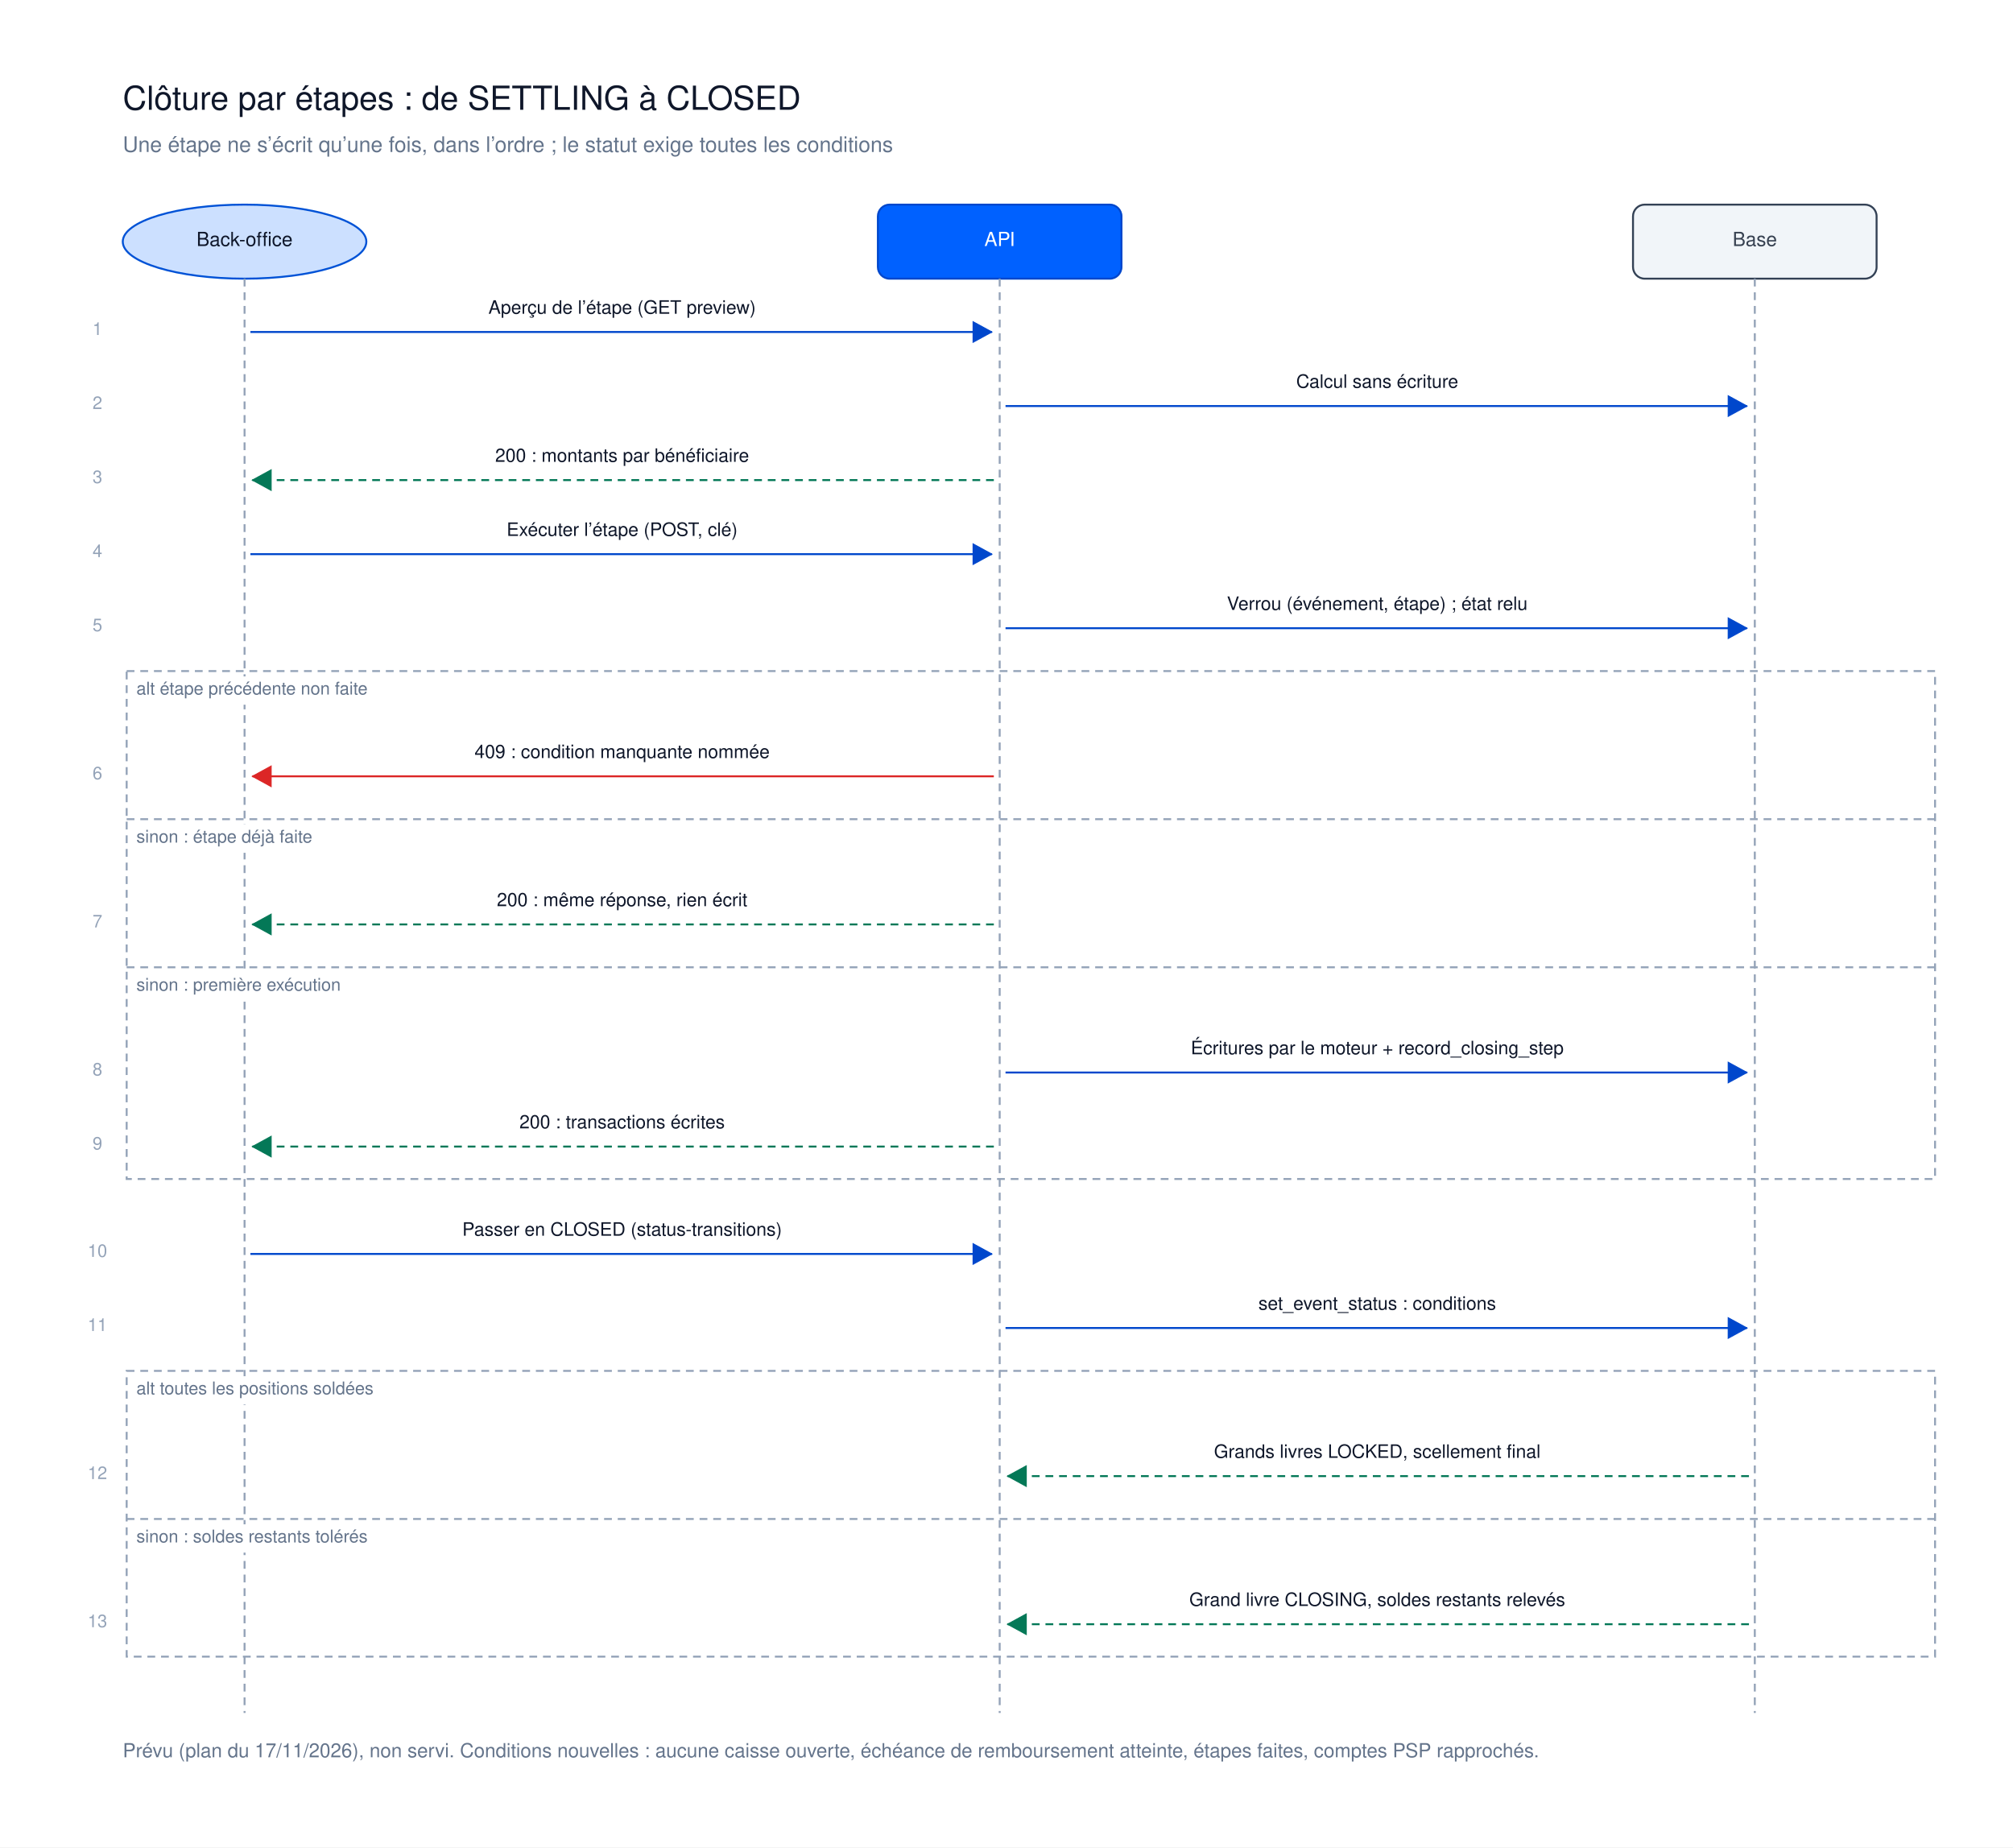
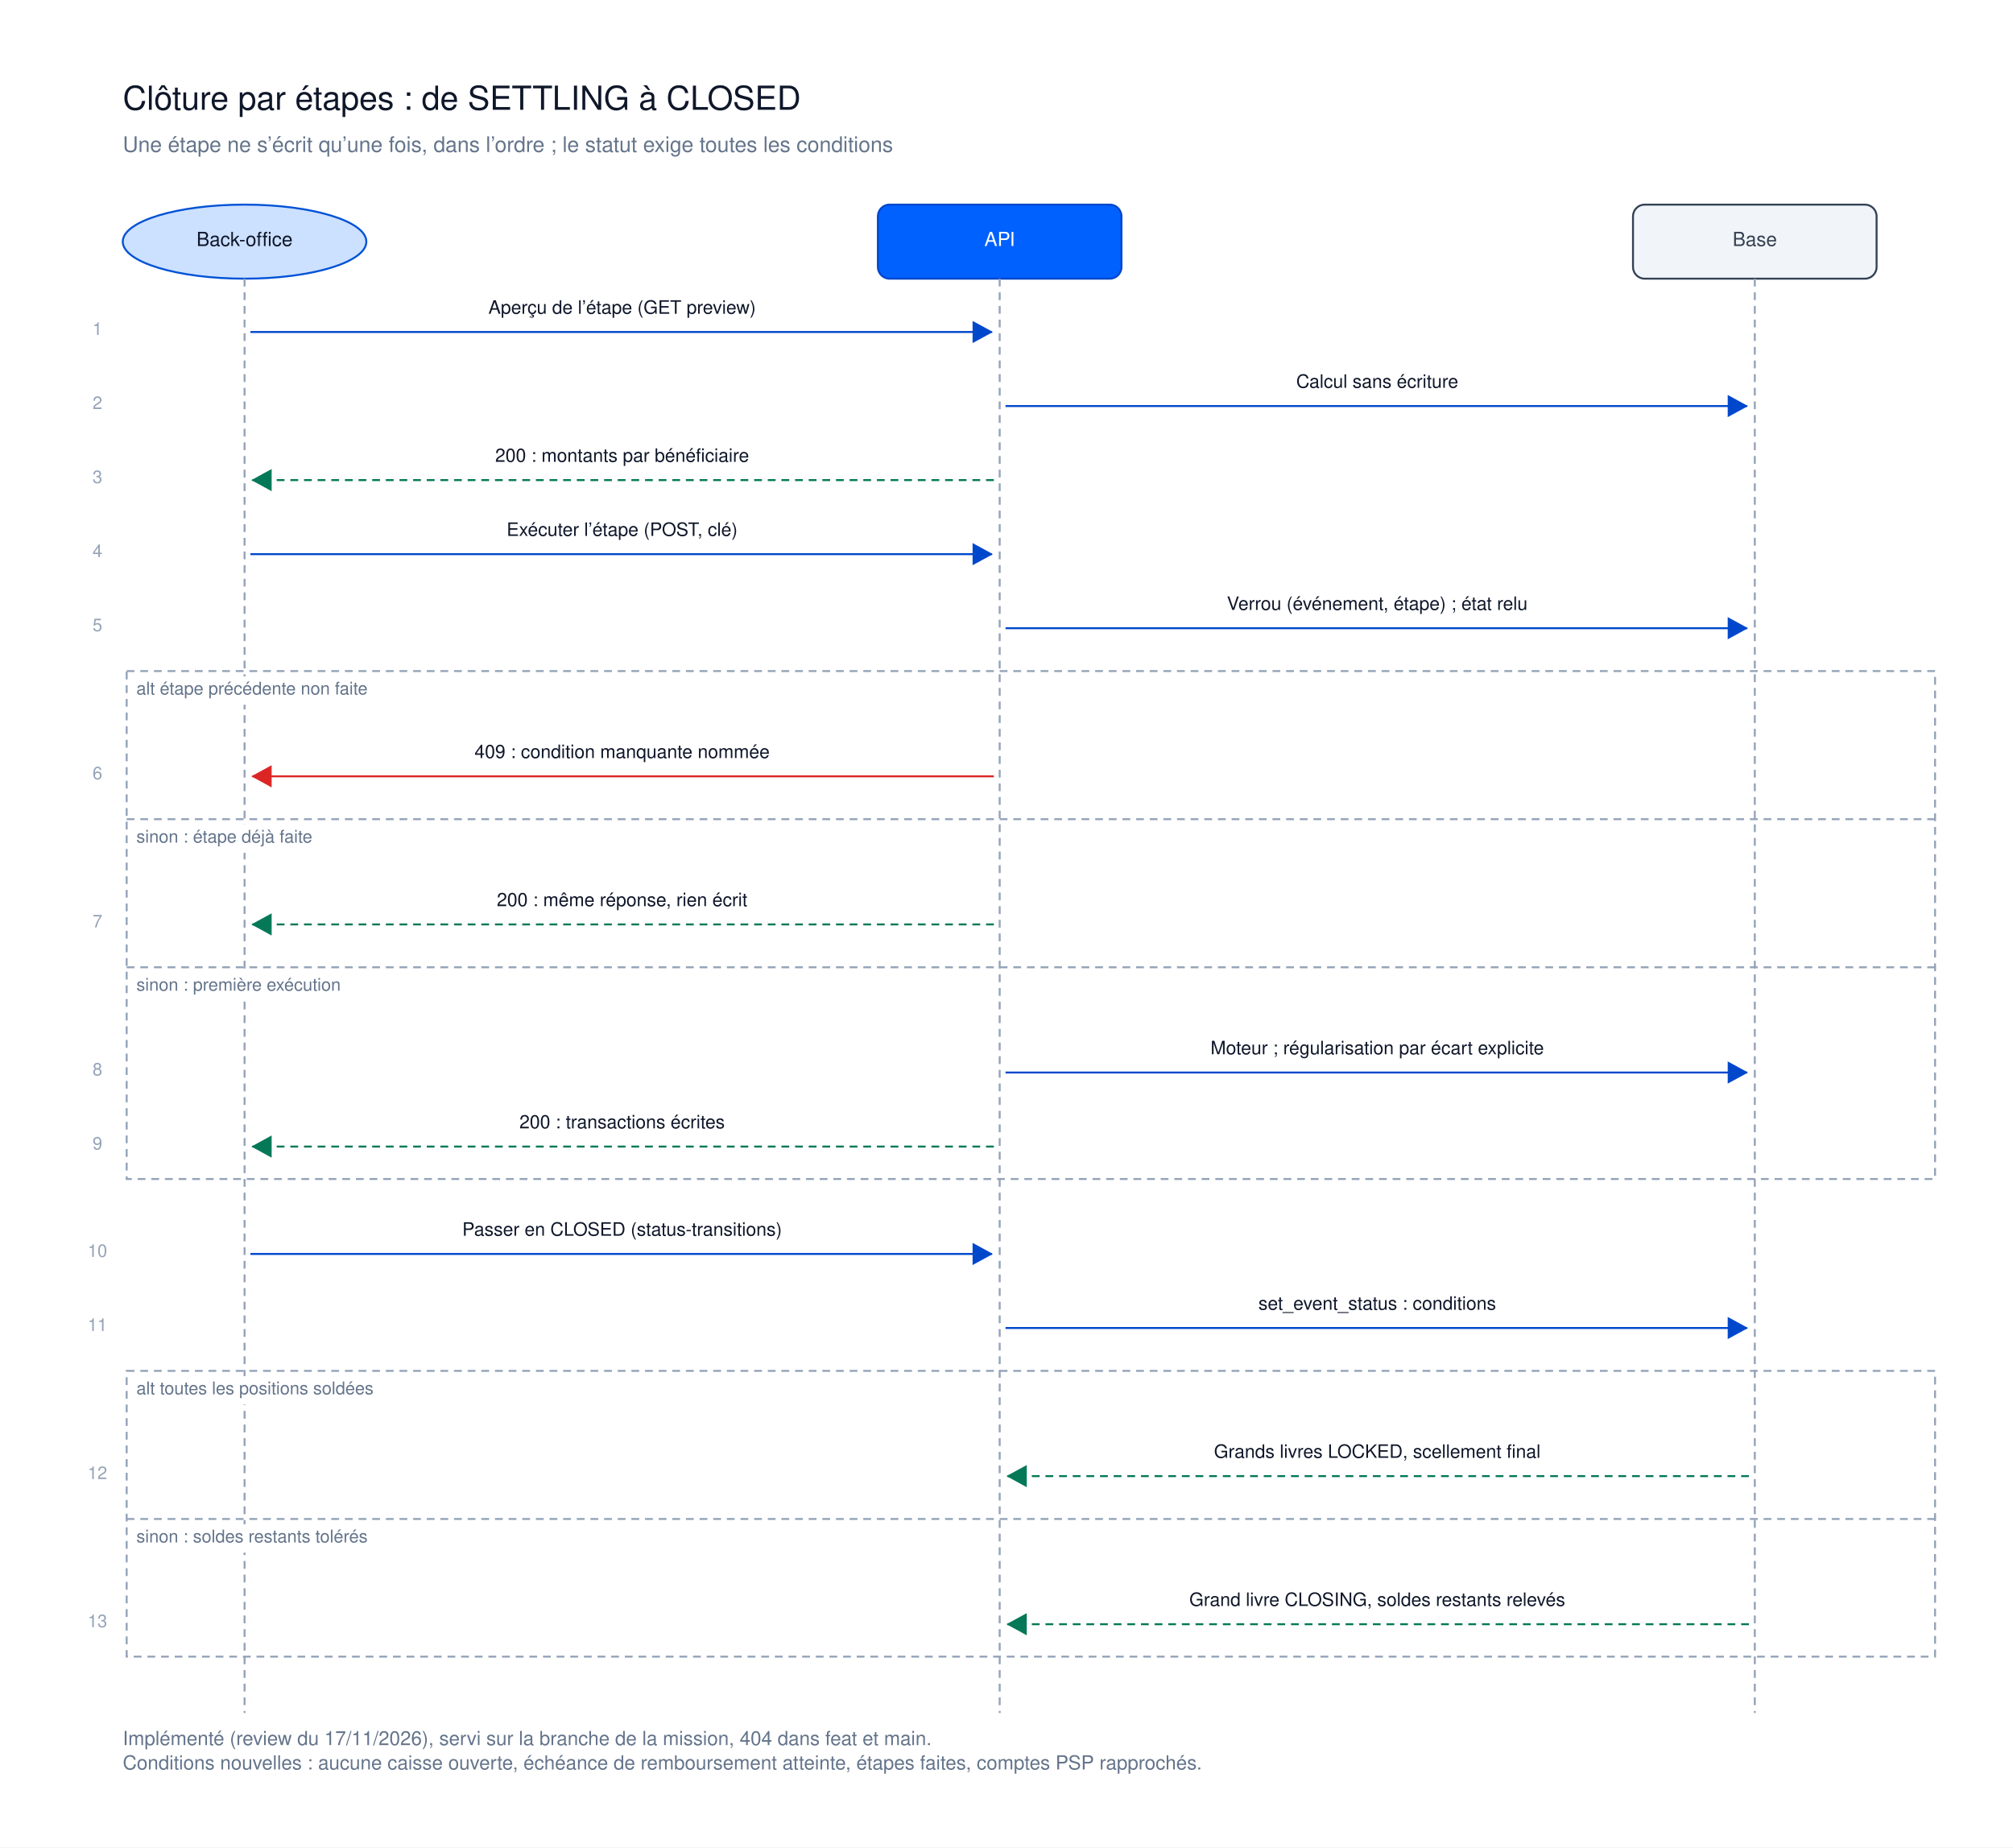
<svg xmlns="http://www.w3.org/2000/svg" width="2066" height="1896" viewBox="0 0 2066 1896">
  <rect width="100%" height="100%" fill="#FFFFFF" />
  <g transform="translate(66,50)">
    <ellipse cx="185.0" cy="198.0" rx="125.0" ry="38.0" fill="#CCE0FF" stroke="#0052D6" stroke-width="2" />
    <polyline points="185.0,236 185.0,1708" fill="none" stroke="#94A3B8" stroke-width="2" stroke-dasharray="8,6" />
    <rect x="835.0" y="160" width="250" height="76" rx="12" ry="12" fill="#0061FF" stroke="#0047CC" stroke-width="2" />
    <polyline points="960.0,236 960.0,1708" fill="none" stroke="#94A3B8" stroke-width="2" stroke-dasharray="8,6" />
    <rect x="1610.0" y="160" width="250" height="76" rx="12" ry="12" fill="#F1F5F9" stroke="#334155" stroke-width="2" />
    <polyline points="1735.0,236 1735.0,1708" fill="none" stroke="#94A3B8" stroke-width="2" stroke-dasharray="8,6" />
    <polyline points="191.0,290.72 952.0,290.72" fill="none" stroke="#0047CC" stroke-width="2" />
    <polygon points="952.0,290.72 932.693,301.267 932.693,280.173" fill="#0047CC" stroke="#0047CC" stroke-width="1" />
    <rect x="401.3" y="253.72" width="342.4" height="28" rx="0" ry="0" fill="#FFFFFF" stroke="#FFFFFF" stroke-width="1" />
    <polyline points="966.0,366.72 1727.0,366.72" fill="none" stroke="#0047CC" stroke-width="2" />
    <polygon points="1727.0,366.72 1707.693,377.267 1707.693,356.173" fill="#0047CC" stroke="#0047CC" stroke-width="1" />
    <rect x="1233.5" y="329.72" width="228.0" height="28" rx="0" ry="0" fill="#FFFFFF" stroke="#FFFFFF" stroke-width="1" />
    <polyline points="954.0,442.72 193.0,442.72" fill="none" stroke="#047857" stroke-width="2" stroke-dasharray="8,6" />
    <polygon points="193.0,442.72 212.307,432.173 212.307,453.267" fill="#047857" stroke="#047857" stroke-width="1" />
    <rect x="401.3" y="405.72" width="342.4" height="28" rx="0" ry="0" fill="#FFFFFF" stroke="#FFFFFF" stroke-width="1" />
    <polyline points="191.0,518.72 952.0,518.72" fill="none" stroke="#0047CC" stroke-width="2" />
    <polygon points="952.0,518.72 932.693,529.267 932.693,508.173" fill="#0047CC" stroke="#0047CC" stroke-width="1" />
    <rect x="416.9" y="481.72" width="311.2" height="28" rx="0" ry="0" fill="#FFFFFF" stroke="#FFFFFF" stroke-width="1" />
    <polyline points="966.0,594.72 1727.0,594.72" fill="none" stroke="#0047CC" stroke-width="2" />
    <polygon points="1727.0,594.72 1707.693,605.267 1707.693,584.173" fill="#0047CC" stroke="#0047CC" stroke-width="1" />
    <rect x="1145.1" y="557.72" width="404.8" height="28" rx="0" ry="0" fill="#FFFFFF" stroke="#FFFFFF" stroke-width="1" />
    <rect x="70" y="644.72" width="314" height="28" rx="0" ry="0" fill="#FFFFFF" stroke="#FFFFFF" stroke-width="1" />
    <polyline points="954.0,746.72 193.0,746.72" fill="none" stroke="#DC2626" stroke-width="2" />
    <polygon points="193.0,746.72 212.307,736.173 212.307,757.267" fill="#DC2626" stroke="#DC2626" stroke-width="1" />
    <rect x="396.1" y="709.72" width="352.8" height="28" rx="0" ry="0" fill="#FFFFFF" stroke="#FFFFFF" stroke-width="1" />
    <polyline points="64,790.72 1920.0,790.72" fill="none" stroke="#94A3B8" stroke-width="2" stroke-dasharray="8,6" />
    <rect x="70" y="796.72" width="254" height="28" rx="0" ry="0" fill="#FFFFFF" stroke="#FFFFFF" stroke-width="1" />
    <polyline points="954.0,898.72 193.0,898.72" fill="none" stroke="#047857" stroke-width="2" stroke-dasharray="8,6" />
    <polygon points="193.0,898.72 212.307,888.173 212.307,909.267" fill="#047857" stroke="#047857" stroke-width="1" />
    <rect x="406.5" y="861.72" width="332.0" height="28" rx="0" ry="0" fill="#FFFFFF" stroke="#FFFFFF" stroke-width="1" />
    <polyline points="64,942.72 1920.0,942.72" fill="none" stroke="#94A3B8" stroke-width="2" stroke-dasharray="8,6" />
    <rect x="70" y="948.72" width="274" height="28" rx="0" ry="0" fill="#FFFFFF" stroke="#FFFFFF" stroke-width="1" />
    <polyline points="966.0,1050.72 1727.0,1050.72" fill="none" stroke="#0047CC" stroke-width="2" />
    <polygon points="1727.0,1050.72 1707.693,1061.267 1707.693,1040.173" fill="#0047CC" stroke="#0047CC" stroke-width="1" />
-     <rect x="1103.5" y="1013.72" width="488.0" height="28" rx="0" ry="0" fill="#FFFFFF" stroke="#FFFFFF" stroke-width="1" />
+     <rect x="1113.9" y="1013.72" width="467.2" height="28" rx="0" ry="0" fill="#FFFFFF" stroke="#FFFFFF" stroke-width="1" />
    <polyline points="954.0,1126.72 193.0,1126.72" fill="none" stroke="#047857" stroke-width="2" stroke-dasharray="8,6" />
    <polygon points="193.0,1126.72 212.307,1116.173 212.307,1137.267" fill="#047857" stroke="#047857" stroke-width="1" />
    <rect x="427.3" y="1089.72" width="290.4" height="28" rx="0" ry="0" fill="#FFFFFF" stroke="#FFFFFF" stroke-width="1" />
    <rect x="64" y="638.72" width="1856.0" height="521.28" rx="0" ry="0" fill="none" stroke="#94A3B8" stroke-width="2" stroke-dasharray="8,6" />
    <polyline points="191.0,1236.92 952.0,1236.92" fill="none" stroke="#0047CC" stroke-width="2" />
    <polygon points="952.0,1236.92 932.693,1247.467 932.693,1226.373" fill="#0047CC" stroke="#0047CC" stroke-width="1" />
    <rect x="370.1" y="1199.92" width="404.8" height="28" rx="0" ry="0" fill="#FFFFFF" stroke="#FFFFFF" stroke-width="1" />
    <polyline points="966.0,1312.92 1727.0,1312.92" fill="none" stroke="#0047CC" stroke-width="2" />
    <polygon points="1727.0,1312.92 1707.693,1323.467 1707.693,1302.373" fill="#0047CC" stroke="#0047CC" stroke-width="1" />
    <rect x="1186.7" y="1275.92" width="321.6" height="28" rx="0" ry="0" fill="#FFFFFF" stroke="#FFFFFF" stroke-width="1" />
    <rect x="70" y="1362.92" width="334" height="28" rx="0" ry="0" fill="#FFFFFF" stroke="#FFFFFF" stroke-width="1" />
    <polyline points="1729.0,1464.92 968.0,1464.92" fill="none" stroke="#047857" stroke-width="2" stroke-dasharray="8,6" />
    <polygon points="968.0,1464.92 987.307,1454.373 987.307,1475.467" fill="#047857" stroke="#047857" stroke-width="1" />
    <rect x="1139.9" y="1427.92" width="415.2" height="28" rx="0" ry="0" fill="#FFFFFF" stroke="#FFFFFF" stroke-width="1" />
    <polyline points="64,1508.92 1920.0,1508.92" fill="none" stroke="#94A3B8" stroke-width="2" stroke-dasharray="8,6" />
    <rect x="70" y="1514.92" width="324" height="28" rx="0" ry="0" fill="#FFFFFF" stroke="#FFFFFF" stroke-width="1" />
    <polyline points="1729.0,1616.92 968.0,1616.92" fill="none" stroke="#047857" stroke-width="2" stroke-dasharray="8,6" />
    <polygon points="968.0,1616.92 987.307,1606.373 987.307,1627.467" fill="#047857" stroke="#047857" stroke-width="1" />
    <rect x="1108.7" y="1579.92" width="477.6" height="28" rx="0" ry="0" fill="#FFFFFF" stroke="#FFFFFF" stroke-width="1" />
    <rect x="64" y="1356.92" width="1856.0" height="293.28" rx="0" ry="0" fill="none" stroke="#94A3B8" stroke-width="2" stroke-dasharray="8,6" />
    <text x="60" y="62.65" font-family="Helvetica Neue, Helvetica, Arial, sans-serif" font-size="34" font-weight="400" fill="#0F172A" text-anchor="start">Clôture par étapes : de SETTLING à CLOSED</text>
    <text x="60" y="105.95" font-family="Helvetica Neue, Helvetica, Arial, sans-serif" font-size="22" font-weight="400" fill="#64748B" text-anchor="start">Une étape ne s’écrit qu’une fois, dans l’ordre ; le statut exige toutes les conditions</text>
    <text x="185.0" y="202.5" font-family="Helvetica Neue, Helvetica, Arial, sans-serif" font-size="20" font-weight="400" fill="#0F172A" text-anchor="middle">Back-office</text>
    <text x="960.0" y="202.5" font-family="Helvetica Neue, Helvetica, Arial, sans-serif" font-size="20" font-weight="400" fill="#FFFFFF" text-anchor="middle">API</text>
    <text x="1735.0" y="202.5" font-family="Helvetica Neue, Helvetica, Arial, sans-serif" font-size="20" font-weight="400" fill="#374151" text-anchor="middle">Base</text>
    <text x="572.5" y="271.995" font-family="Helvetica Neue, Helvetica, Arial, sans-serif" font-size="19" font-weight="400" fill="#0F172A" text-anchor="middle">Aperçu de l’étape (GET preview)</text>
    <text x="34.0" y="293.77" font-family="Helvetica Neue, Helvetica, Arial, sans-serif" font-size="18" font-weight="400" fill="#94A3B8" text-anchor="middle">1</text>
    <text x="1347.5" y="347.995" font-family="Helvetica Neue, Helvetica, Arial, sans-serif" font-size="19" font-weight="400" fill="#0F172A" text-anchor="middle">Calcul sans écriture</text>
    <text x="34.0" y="369.77" font-family="Helvetica Neue, Helvetica, Arial, sans-serif" font-size="18" font-weight="400" fill="#94A3B8" text-anchor="middle">2</text>
    <text x="572.5" y="423.995" font-family="Helvetica Neue, Helvetica, Arial, sans-serif" font-size="19" font-weight="400" fill="#0F172A" text-anchor="middle">200 : montants par bénéficiaire</text>
    <text x="34.0" y="445.77" font-family="Helvetica Neue, Helvetica, Arial, sans-serif" font-size="18" font-weight="400" fill="#94A3B8" text-anchor="middle">3</text>
    <text x="572.5" y="499.995" font-family="Helvetica Neue, Helvetica, Arial, sans-serif" font-size="19" font-weight="400" fill="#0F172A" text-anchor="middle">Exécuter l’étape (POST, clé)</text>
    <text x="34.0" y="521.77" font-family="Helvetica Neue, Helvetica, Arial, sans-serif" font-size="18" font-weight="400" fill="#94A3B8" text-anchor="middle">4</text>
    <text x="1347.5" y="575.995" font-family="Helvetica Neue, Helvetica, Arial, sans-serif" font-size="19" font-weight="400" fill="#0F172A" text-anchor="middle">Verrou (événement, étape) ; état relu</text>
    <text x="34.0" y="597.77" font-family="Helvetica Neue, Helvetica, Arial, sans-serif" font-size="18" font-weight="400" fill="#94A3B8" text-anchor="middle">5</text>
    <text x="74" y="662.77" font-family="Helvetica Neue, Helvetica, Arial, sans-serif" font-size="18" font-weight="400" fill="#64748B" text-anchor="start">alt étape précédente non faite</text>
    <text x="572.5" y="727.995" font-family="Helvetica Neue, Helvetica, Arial, sans-serif" font-size="19" font-weight="400" fill="#0F172A" text-anchor="middle">409 : condition manquante nommée</text>
    <text x="34.0" y="749.77" font-family="Helvetica Neue, Helvetica, Arial, sans-serif" font-size="18" font-weight="400" fill="#94A3B8" text-anchor="middle">6</text>
    <text x="74" y="814.77" font-family="Helvetica Neue, Helvetica, Arial, sans-serif" font-size="18" font-weight="400" fill="#64748B" text-anchor="start">sinon : étape déjà faite</text>
    <text x="572.5" y="879.995" font-family="Helvetica Neue, Helvetica, Arial, sans-serif" font-size="19" font-weight="400" fill="#0F172A" text-anchor="middle">200 : même réponse, rien écrit</text>
    <text x="34.0" y="901.77" font-family="Helvetica Neue, Helvetica, Arial, sans-serif" font-size="18" font-weight="400" fill="#94A3B8" text-anchor="middle">7</text>
    <text x="74" y="966.77" font-family="Helvetica Neue, Helvetica, Arial, sans-serif" font-size="18" font-weight="400" fill="#64748B" text-anchor="start">sinon : première exécution</text>
-     <text x="1347.5" y="1031.995" font-family="Helvetica Neue, Helvetica, Arial, sans-serif" font-size="19" font-weight="400" fill="#0F172A" text-anchor="middle">Écritures par le moteur + record_closing_step</text>
+     <text x="1347.5" y="1031.995" font-family="Helvetica Neue, Helvetica, Arial, sans-serif" font-size="19" font-weight="400" fill="#0F172A" text-anchor="middle">Moteur ; régularisation par écart explicite</text>
    <text x="34.0" y="1053.77" font-family="Helvetica Neue, Helvetica, Arial, sans-serif" font-size="18" font-weight="400" fill="#94A3B8" text-anchor="middle">8</text>
    <text x="572.5" y="1107.995" font-family="Helvetica Neue, Helvetica, Arial, sans-serif" font-size="19" font-weight="400" fill="#0F172A" text-anchor="middle">200 : transactions écrites</text>
    <text x="34.0" y="1129.77" font-family="Helvetica Neue, Helvetica, Arial, sans-serif" font-size="18" font-weight="400" fill="#94A3B8" text-anchor="middle">9</text>
    <text x="572.5" y="1218.195" font-family="Helvetica Neue, Helvetica, Arial, sans-serif" font-size="19" font-weight="400" fill="#0F172A" text-anchor="middle">Passer en CLOSED (status-transitions)</text>
    <text x="34.0" y="1239.97" font-family="Helvetica Neue, Helvetica, Arial, sans-serif" font-size="18" font-weight="400" fill="#94A3B8" text-anchor="middle">10</text>
    <text x="1347.5" y="1294.195" font-family="Helvetica Neue, Helvetica, Arial, sans-serif" font-size="19" font-weight="400" fill="#0F172A" text-anchor="middle">set_event_status : conditions</text>
    <text x="34.0" y="1315.97" font-family="Helvetica Neue, Helvetica, Arial, sans-serif" font-size="18" font-weight="400" fill="#94A3B8" text-anchor="middle">11</text>
    <text x="74" y="1380.97" font-family="Helvetica Neue, Helvetica, Arial, sans-serif" font-size="18" font-weight="400" fill="#64748B" text-anchor="start">alt toutes les positions soldées</text>
    <text x="1347.5" y="1446.195" font-family="Helvetica Neue, Helvetica, Arial, sans-serif" font-size="19" font-weight="400" fill="#0F172A" text-anchor="middle">Grands livres LOCKED, scellement final</text>
    <text x="34.0" y="1467.97" font-family="Helvetica Neue, Helvetica, Arial, sans-serif" font-size="18" font-weight="400" fill="#94A3B8" text-anchor="middle">12</text>
    <text x="74" y="1532.97" font-family="Helvetica Neue, Helvetica, Arial, sans-serif" font-size="18" font-weight="400" fill="#64748B" text-anchor="start">sinon : soldes restants tolérés</text>
    <text x="1347.5" y="1598.195" font-family="Helvetica Neue, Helvetica, Arial, sans-serif" font-size="19" font-weight="400" fill="#0F172A" text-anchor="middle">Grand livre CLOSING, soldes restants relevés</text>
    <text x="34.0" y="1619.97" font-family="Helvetica Neue, Helvetica, Arial, sans-serif" font-size="18" font-weight="400" fill="#94A3B8" text-anchor="middle">13</text>
-     <text x="60" y="1753.5" font-family="Helvetica Neue, Helvetica, Arial, sans-serif" font-size="20" font-weight="400" fill="#64748B" text-anchor="start">Prévu (plan du 17/11/2026), non servi. Conditions nouvelles : aucune caisse ouverte, échéance de remboursement atteinte, étapes faites, comptes PSP rapprochés.</text>
+     <text x="60" y="1741.0" font-family="Helvetica Neue, Helvetica, Arial, sans-serif" font-size="20" font-weight="400" fill="#64748B" text-anchor="start">Implémenté (review du 17/11/2026), servi sur la branche de la mission, 404 dans feat et main.</text>
+     <text x="60" y="1766.0" font-family="Helvetica Neue, Helvetica, Arial, sans-serif" font-size="20" font-weight="400" fill="#64748B" text-anchor="start">Conditions nouvelles : aucune caisse ouverte, échéance de remboursement atteinte, étapes faites, comptes PSP rapprochés.</text>
  </g>
</svg>
